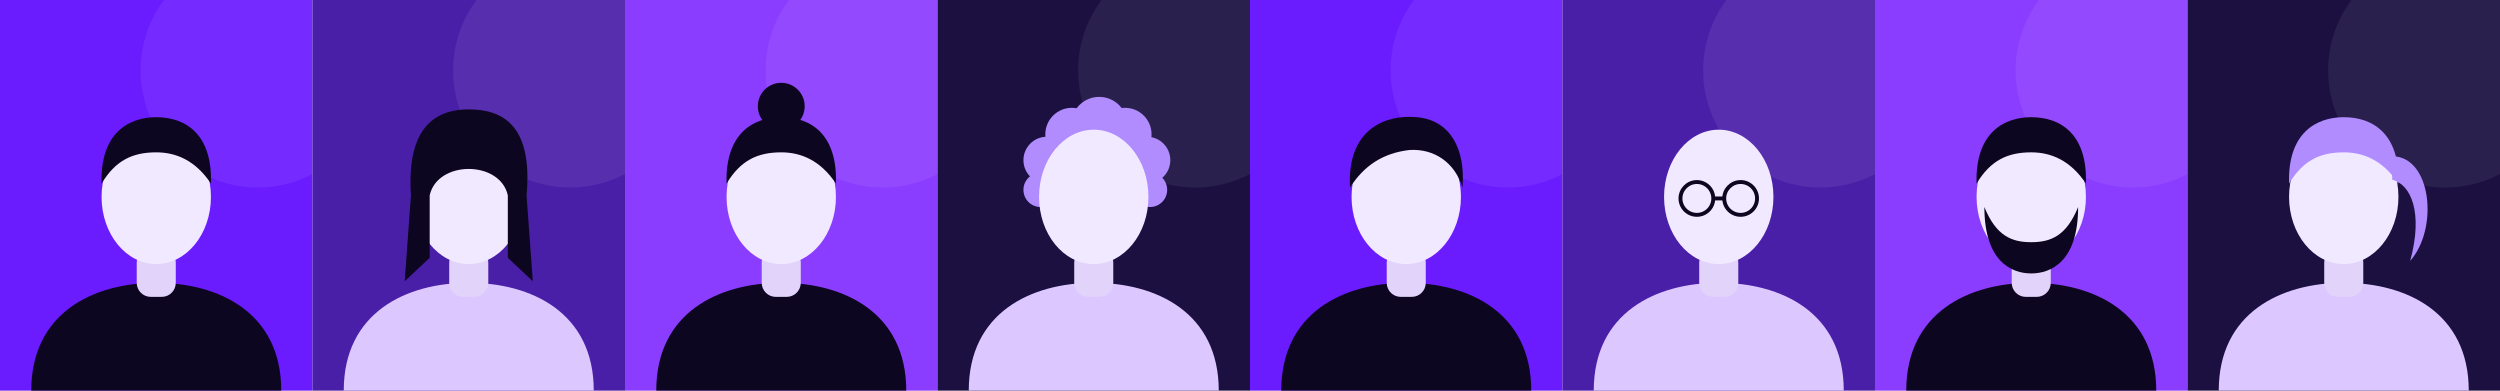
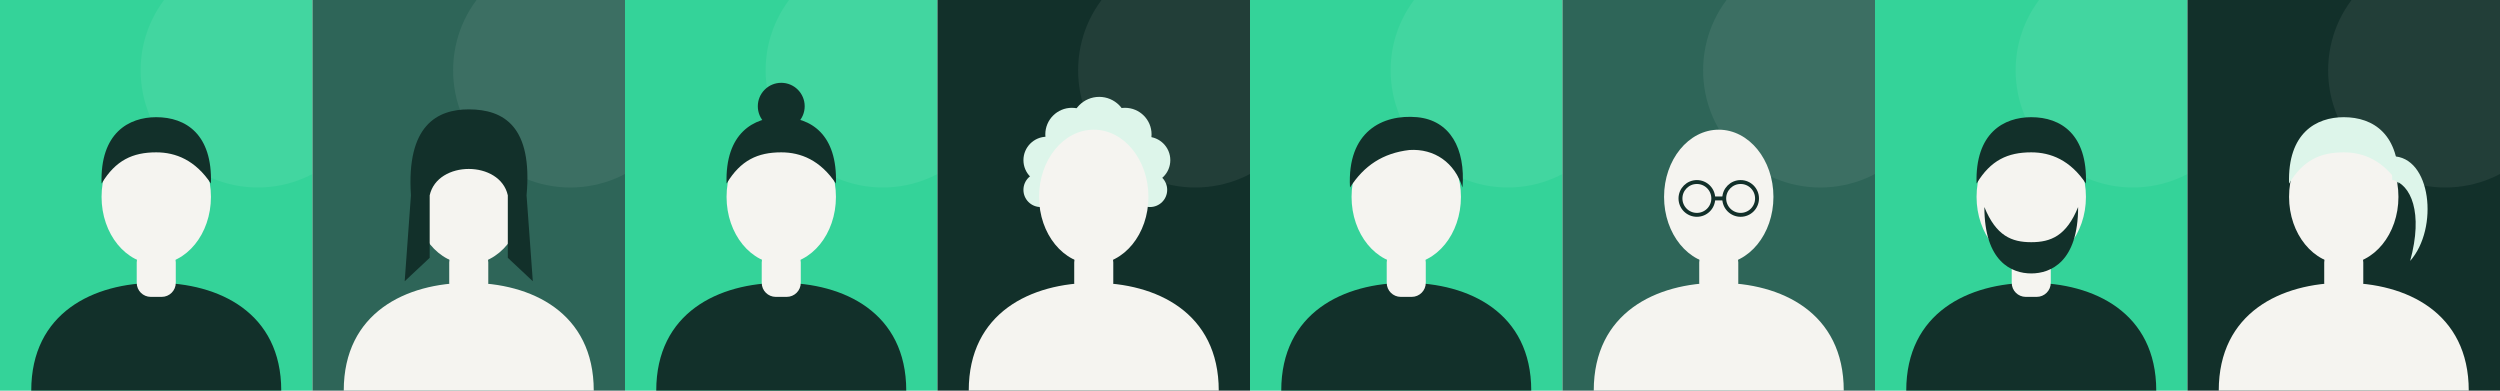
<svg xmlns="http://www.w3.org/2000/svg" viewBox="0 0 3200 500" width="3200" height="500">
  <g transform="translate(0,0)">
-     <rect width="400" height="500" fill="#6B1CFF" />
+     <rect width="400" height="500" fill="#34D399" />
    <circle cx="330" cy="90" r="150" fill="#FFFFFF" fill-opacity="0.07" />
-     <path d="M40,500 C40,400 120,362 200,362 C280,362 360,400 360,500 Z" fill="#0D0620" />
-     <rect x="175" y="318" width="50" height="62" rx="18" fill="#E2D3FA" />
-     <ellipse cx="200" cy="252" rx="70" ry="86" fill="#F1E9FF" />
-     <path d="M130,235 C128,170 165,150 200,150 C238,150 272,172 270,235 C250,205 225,195 200,195 C170,195 148,205 130,235 Z" fill="#0D0620" />
+     <path d="M40,500 C40,400 120,362 200,362 C280,362 360,400 360,500 Z" fill="#12302A" />
+     <rect x="175" y="318" width="50" height="62" rx="18" fill="#F5F4F0" />
+     <ellipse cx="200" cy="252" rx="70" ry="86" fill="#F5F4F0" />
+     <path d="M130,235 C128,170 165,150 200,150 C238,150 272,172 270,235 C250,205 225,195 200,195 C170,195 148,205 130,235 Z" fill="#12302A" />
  </g>
  <g transform="translate(400,0)">
-     <rect width="400" height="500" fill="#4A1FA8" />
+     <rect width="400" height="500" fill="#2E6558" />
    <circle cx="330" cy="90" r="150" fill="#FFFFFF" fill-opacity="0.07" />
-     <path d="M40,500 C40,400 120,362 200,362 C280,362 360,400 360,500 Z" fill="#DCC8FF" />
-     <rect x="175" y="318" width="50" height="62" rx="18" fill="#E2D3FA" />
-     <ellipse cx="200" cy="252" rx="70" ry="86" fill="#F1E9FF" />
-     <path d="M126,250 C120,160 160,140 200,140 C245,140 282,162 274,250 L282,360 L250,330 L250,250 C240,205 160,205 150,250 L150,330 L118,360 Z" fill="#0D0620" />
+     <path d="M40,500 C40,400 120,362 200,362 C280,362 360,400 360,500 Z" fill="#F5F4F0" />
+     <rect x="175" y="318" width="50" height="62" rx="18" fill="#F5F4F0" />
+     <ellipse cx="200" cy="252" rx="70" ry="86" fill="#F5F4F0" />
+     <path d="M126,250 C120,160 160,140 200,140 C245,140 282,162 274,250 L282,360 L250,330 L250,250 C240,205 160,205 150,250 L150,330 L118,360 Z" fill="#12302A" />
  </g>
  <g transform="translate(800,0)">
-     <rect width="400" height="500" fill="#8B3DFF" />
+     <rect width="400" height="500" fill="#34D399" />
    <circle cx="330" cy="90" r="150" fill="#FFFFFF" fill-opacity="0.07" />
-     <path d="M40,500 C40,400 120,362 200,362 C280,362 360,400 360,500 Z" fill="#0D0620" />
-     <rect x="175" y="318" width="50" height="62" rx="18" fill="#E2D3FA" />
-     <ellipse cx="200" cy="252" rx="70" ry="86" fill="#F1E9FF" />
-     <path d="M130,235 C128,170 165,150 200,150 C238,150 272,172 270,235 C250,205 225,195 200,195 C170,195 148,205 130,235 Z" fill="#0D0620" />
-     <circle cx="200" cy="136" r="30" fill="#0D0620" />
+     <path d="M40,500 C40,400 120,362 200,362 C280,362 360,400 360,500 Z" fill="#12302A" />
+     <rect x="175" y="318" width="50" height="62" rx="18" fill="#F5F4F0" />
+     <ellipse cx="200" cy="252" rx="70" ry="86" fill="#F5F4F0" />
+     <path d="M130,235 C128,170 165,150 200,150 C238,150 272,172 270,235 C250,205 225,195 200,195 C170,195 148,205 130,235 Z" fill="#12302A" />
+     <circle cx="200" cy="136" r="30" fill="#12302A" />
  </g>
  <g transform="translate(1200,0)">
-     <rect width="400" height="500" fill="#1B1040" />
+     <rect width="400" height="500" fill="#12302A" />
    <circle cx="330" cy="90" r="150" fill="#FFFFFF" fill-opacity="0.07" />
-     <path d="M40,500 C40,400 120,362 200,362 C280,362 360,400 360,500 Z" fill="#DCC8FF" />
-     <rect x="175" y="318" width="50" height="62" rx="18" fill="#E2D3FA" />
-     <circle cx="140" cy="205" r="30" fill="#B08CFF" />
-     <circle cx="172" cy="172" r="34" fill="#B08CFF" />
-     <circle cx="207" cy="160" r="36" fill="#B08CFF" />
-     <circle cx="240" cy="172" r="34" fill="#B08CFF" />
-     <circle cx="268" cy="205" r="30" fill="#B08CFF" />
-     <circle cx="132" cy="243" r="22" fill="#B08CFF" />
-     <circle cx="272" cy="243" r="22" fill="#B08CFF" />
-     <ellipse cx="200" cy="252" rx="70" ry="86" fill="#F1E9FF" />
+     <path d="M40,500 C40,400 120,362 200,362 C280,362 360,400 360,500 Z" fill="#F5F4F0" />
+     <rect x="175" y="318" width="50" height="62" rx="18" fill="#F5F4F0" />
+     <circle cx="140" cy="205" r="30" fill="#DDF5EA" />
+     <circle cx="172" cy="172" r="34" fill="#DDF5EA" />
+     <circle cx="207" cy="160" r="36" fill="#DDF5EA" />
+     <circle cx="240" cy="172" r="34" fill="#DDF5EA" />
+     <circle cx="268" cy="205" r="30" fill="#DDF5EA" />
+     <circle cx="132" cy="243" r="22" fill="#DDF5EA" />
+     <circle cx="272" cy="243" r="22" fill="#DDF5EA" />
+     <ellipse cx="200" cy="252" rx="70" ry="86" fill="#F5F4F0" />
  </g>
  <g transform="translate(1600,0)">
-     <rect width="400" height="500" fill="#6B1CFF" />
+     <rect width="400" height="500" fill="#34D399" />
    <circle cx="330" cy="90" r="150" fill="#FFFFFF" fill-opacity="0.07" />
-     <path d="M40,500 C40,400 120,362 200,362 C280,362 360,400 360,500 Z" fill="#0D0620" />
-     <rect x="175" y="318" width="50" height="62" rx="18" fill="#E2D3FA" />
-     <ellipse cx="200" cy="252" rx="70" ry="86" fill="#F1E9FF" />
-     <path d="M128,240 C124,168 170,146 214,150 C256,154 276,190 272,240 C262,208 236,190 204,192 C170,196 146,212 128,240 Z" fill="#0D0620" />
+     <path d="M40,500 C40,400 120,362 200,362 C280,362 360,400 360,500 Z" fill="#12302A" />
+     <rect x="175" y="318" width="50" height="62" rx="18" fill="#F5F4F0" />
+     <ellipse cx="200" cy="252" rx="70" ry="86" fill="#F5F4F0" />
+     <path d="M128,240 C124,168 170,146 214,150 C256,154 276,190 272,240 C262,208 236,190 204,192 C170,196 146,212 128,240 Z" fill="#12302A" />
  </g>
  <g transform="translate(2000,0)">
-     <rect width="400" height="500" fill="#4A1FA8" />
+     <rect width="400" height="500" fill="#2E6558" />
    <circle cx="330" cy="90" r="150" fill="#FFFFFF" fill-opacity="0.07" />
-     <path d="M40,500 C40,400 120,362 200,362 C280,362 360,400 360,500 Z" fill="#DCC8FF" />
-     <rect x="175" y="318" width="50" height="62" rx="18" fill="#E2D3FA" />
-     <ellipse cx="200" cy="252" rx="70" ry="86" fill="#F1E9FF" />
-     <circle cx="172" cy="254" r="21" fill="none" stroke="#0D0620" stroke-width="5" />
-     <circle cx="228" cy="254" r="21" fill="none" stroke="#0D0620" stroke-width="5" />
-     <line x1="193" y1="254" x2="207" y2="254" stroke="#0D0620" stroke-width="5" />
+     <path d="M40,500 C40,400 120,362 200,362 C280,362 360,400 360,500 Z" fill="#F5F4F0" />
+     <rect x="175" y="318" width="50" height="62" rx="18" fill="#F5F4F0" />
+     <ellipse cx="200" cy="252" rx="70" ry="86" fill="#F5F4F0" />
+     <circle cx="172" cy="254" r="21" fill="none" stroke="#12302A" stroke-width="5" />
+     <circle cx="228" cy="254" r="21" fill="none" stroke="#12302A" stroke-width="5" />
+     <line x1="193" y1="254" x2="207" y2="254" stroke="#12302A" stroke-width="5" />
  </g>
  <g transform="translate(2400,0)">
-     <rect width="400" height="500" fill="#8B3DFF" />
+     <rect width="400" height="500" fill="#34D399" />
    <circle cx="330" cy="90" r="150" fill="#FFFFFF" fill-opacity="0.07" />
-     <path d="M40,500 C40,400 120,362 200,362 C280,362 360,400 360,500 Z" fill="#0D0620" />
-     <rect x="175" y="318" width="50" height="62" rx="18" fill="#E2D3FA" />
-     <ellipse cx="200" cy="252" rx="70" ry="86" fill="#F1E9FF" />
-     <path d="M130,235 C128,170 165,150 200,150 C238,150 272,172 270,235 C250,205 225,195 200,195 C170,195 148,205 130,235 Z" fill="#0D0620" />
-     <path d="M140,265 C140,335 175,350 200,350 C225,350 260,335 260,265 C245,302 225,310 200,310 C175,310 155,302 140,265 Z" fill="#0D0620" />
+     <path d="M40,500 C40,400 120,362 200,362 C280,362 360,400 360,500 Z" fill="#12302A" />
+     <rect x="175" y="318" width="50" height="62" rx="18" fill="#F5F4F0" />
+     <ellipse cx="200" cy="252" rx="70" ry="86" fill="#F5F4F0" />
+     <path d="M130,235 C128,170 165,150 200,150 C238,150 272,172 270,235 C250,205 225,195 200,195 C170,195 148,205 130,235 Z" fill="#12302A" />
+     <path d="M140,265 C140,335 175,350 200,350 C225,350 260,335 260,265 C245,302 225,310 200,310 C175,310 155,302 140,265 Z" fill="#12302A" />
  </g>
  <g transform="translate(2800,0)">
-     <rect width="400" height="500" fill="#1B1040" />
+     <rect width="400" height="500" fill="#12302A" />
    <circle cx="330" cy="90" r="150" fill="#FFFFFF" fill-opacity="0.07" />
-     <path d="M40,500 C40,400 120,362 200,362 C280,362 360,400 360,500 Z" fill="#DCC8FF" />
-     <rect x="175" y="318" width="50" height="62" rx="18" fill="#E2D3FA" />
-     <ellipse cx="200" cy="252" rx="70" ry="86" fill="#F1E9FF" />
-     <path d="M130,235 C128,170 165,150 200,150 C238,150 272,172 270,235 C250,205 225,195 200,195 C170,195 148,205 130,235 Z" fill="#B08CFF" />
-     <path d="M262,200 C312,200 322,292 285,334 C302,272 286,236 262,230 Z" fill="#B08CFF" />
+     <path d="M40,500 C40,400 120,362 200,362 C280,362 360,400 360,500 Z" fill="#F5F4F0" />
+     <rect x="175" y="318" width="50" height="62" rx="18" fill="#F5F4F0" />
+     <ellipse cx="200" cy="252" rx="70" ry="86" fill="#F5F4F0" />
+     <path d="M130,235 C128,170 165,150 200,150 C238,150 272,172 270,235 C250,205 225,195 200,195 C170,195 148,205 130,235 Z" fill="#DDF5EA" />
+     <path d="M262,200 C312,200 322,292 285,334 C302,272 286,236 262,230 Z" fill="#DDF5EA" />
  </g>
</svg>
